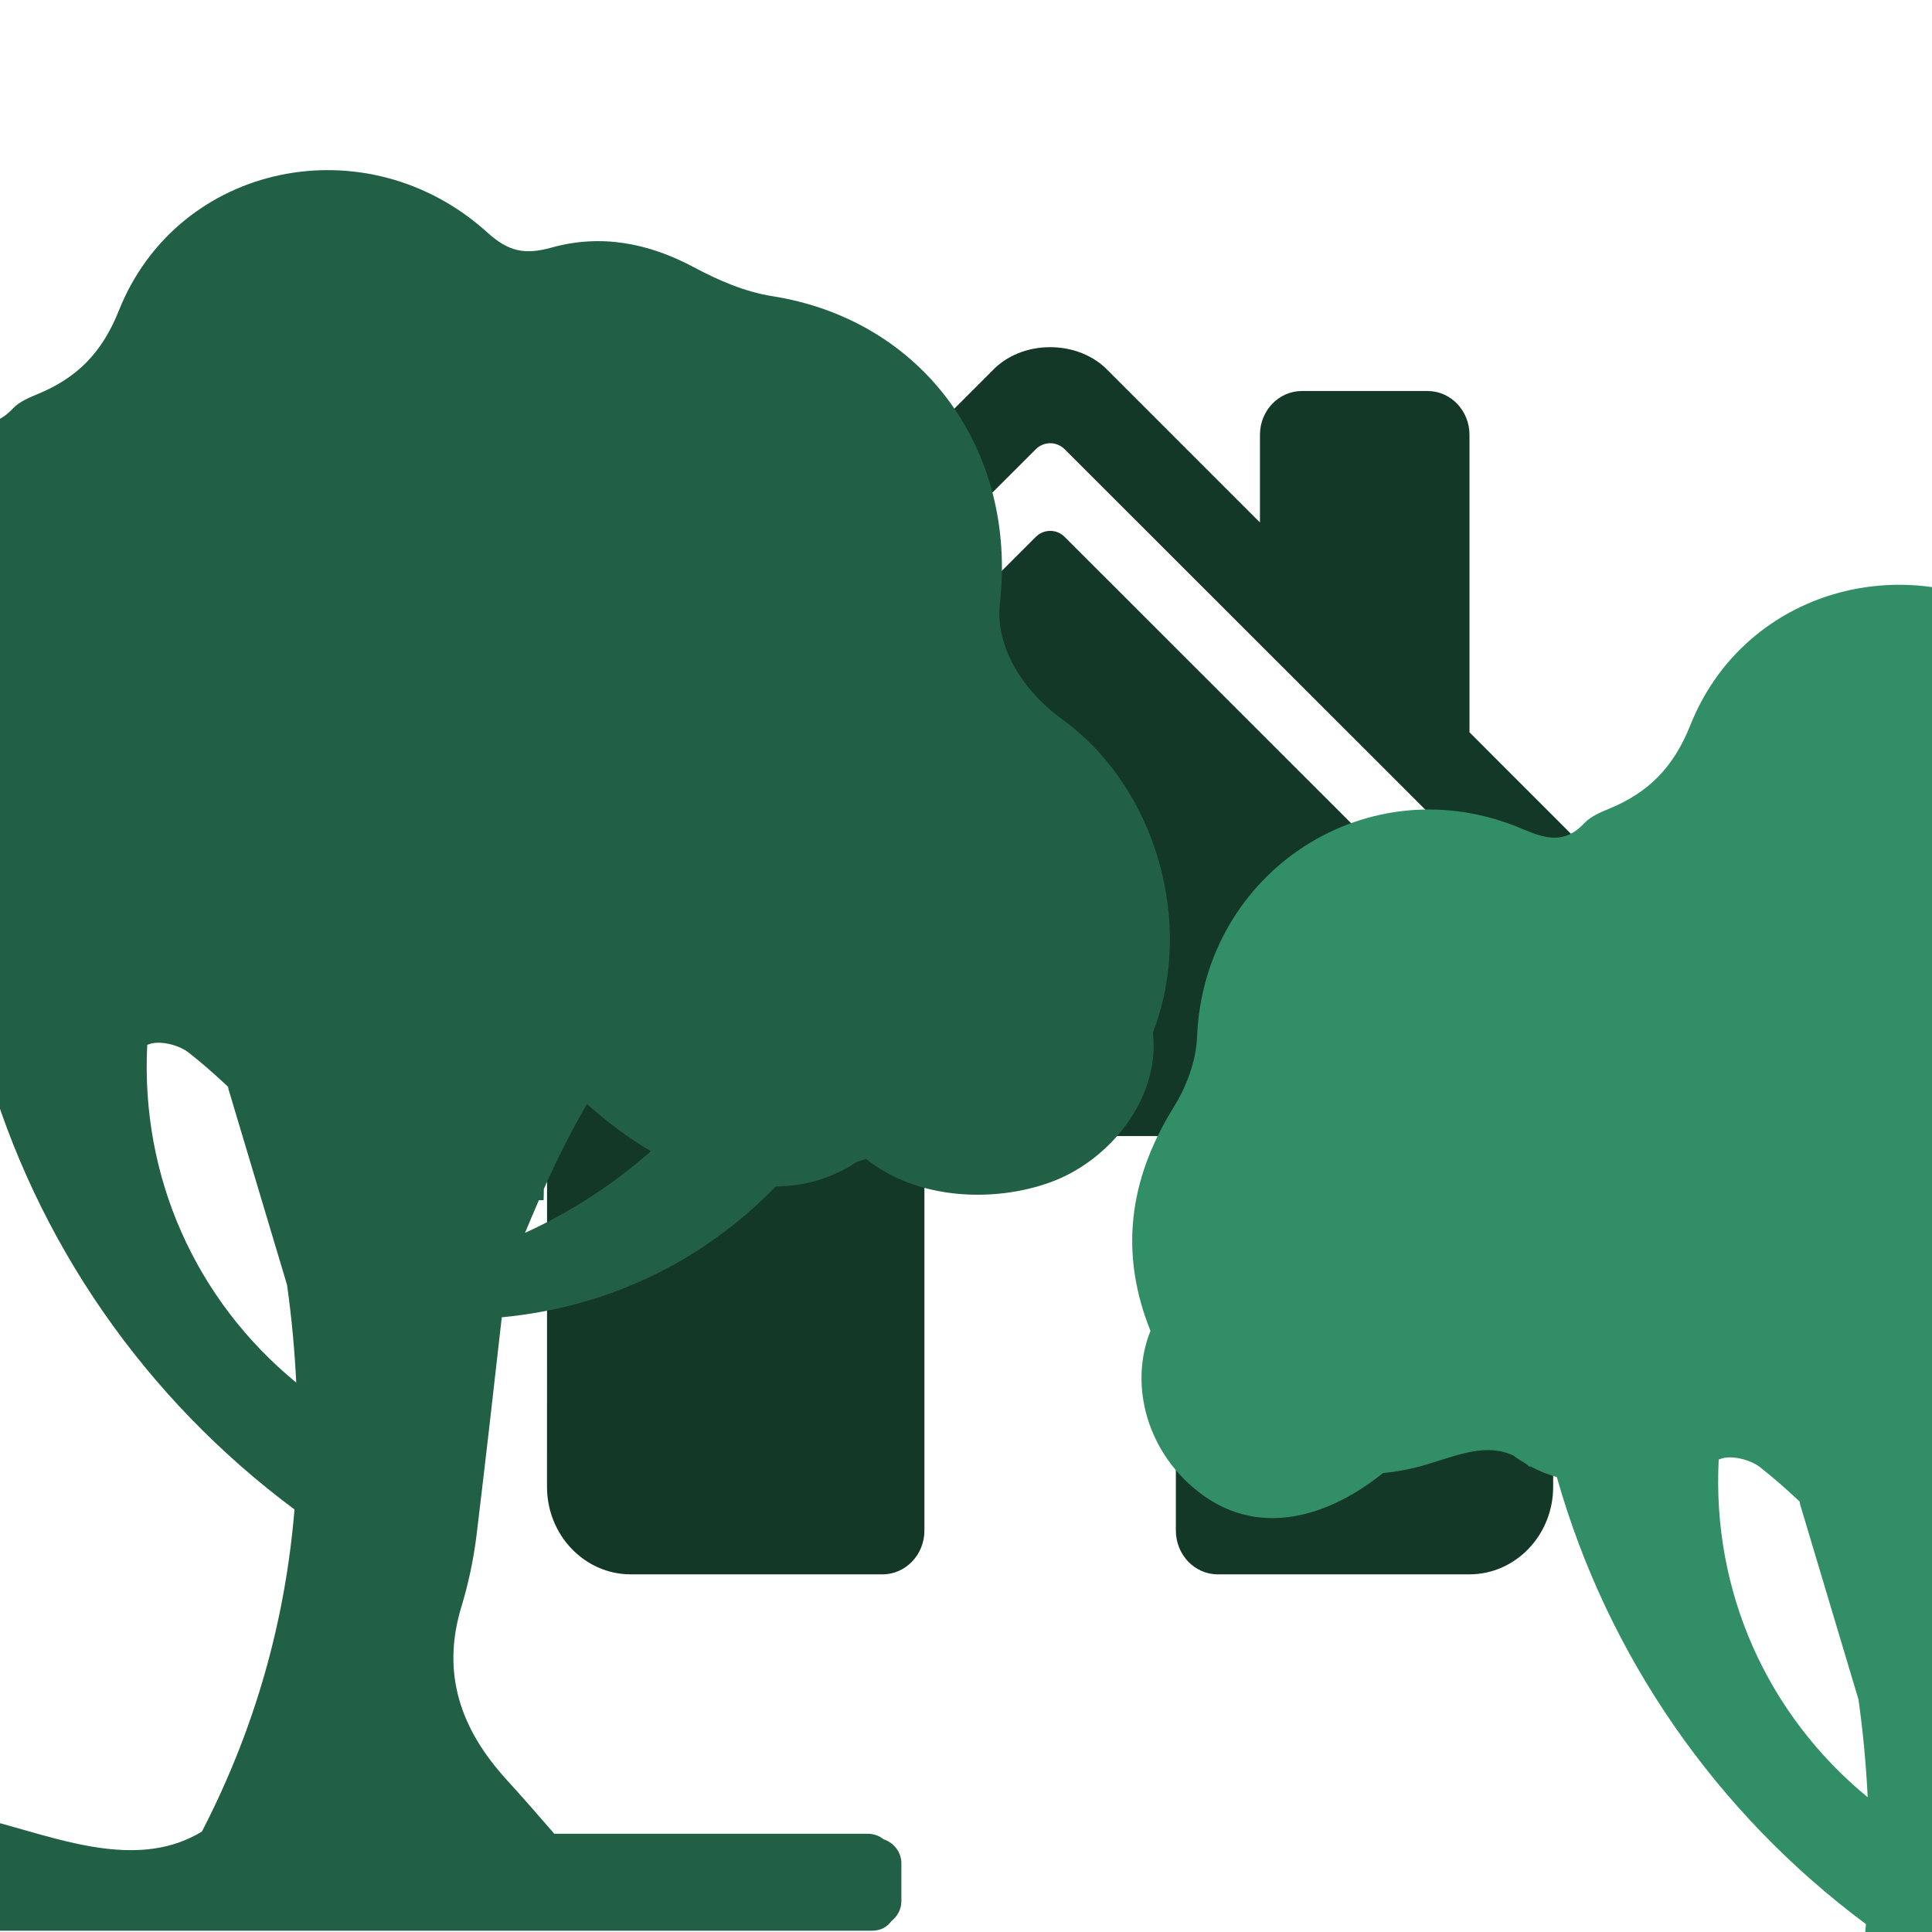
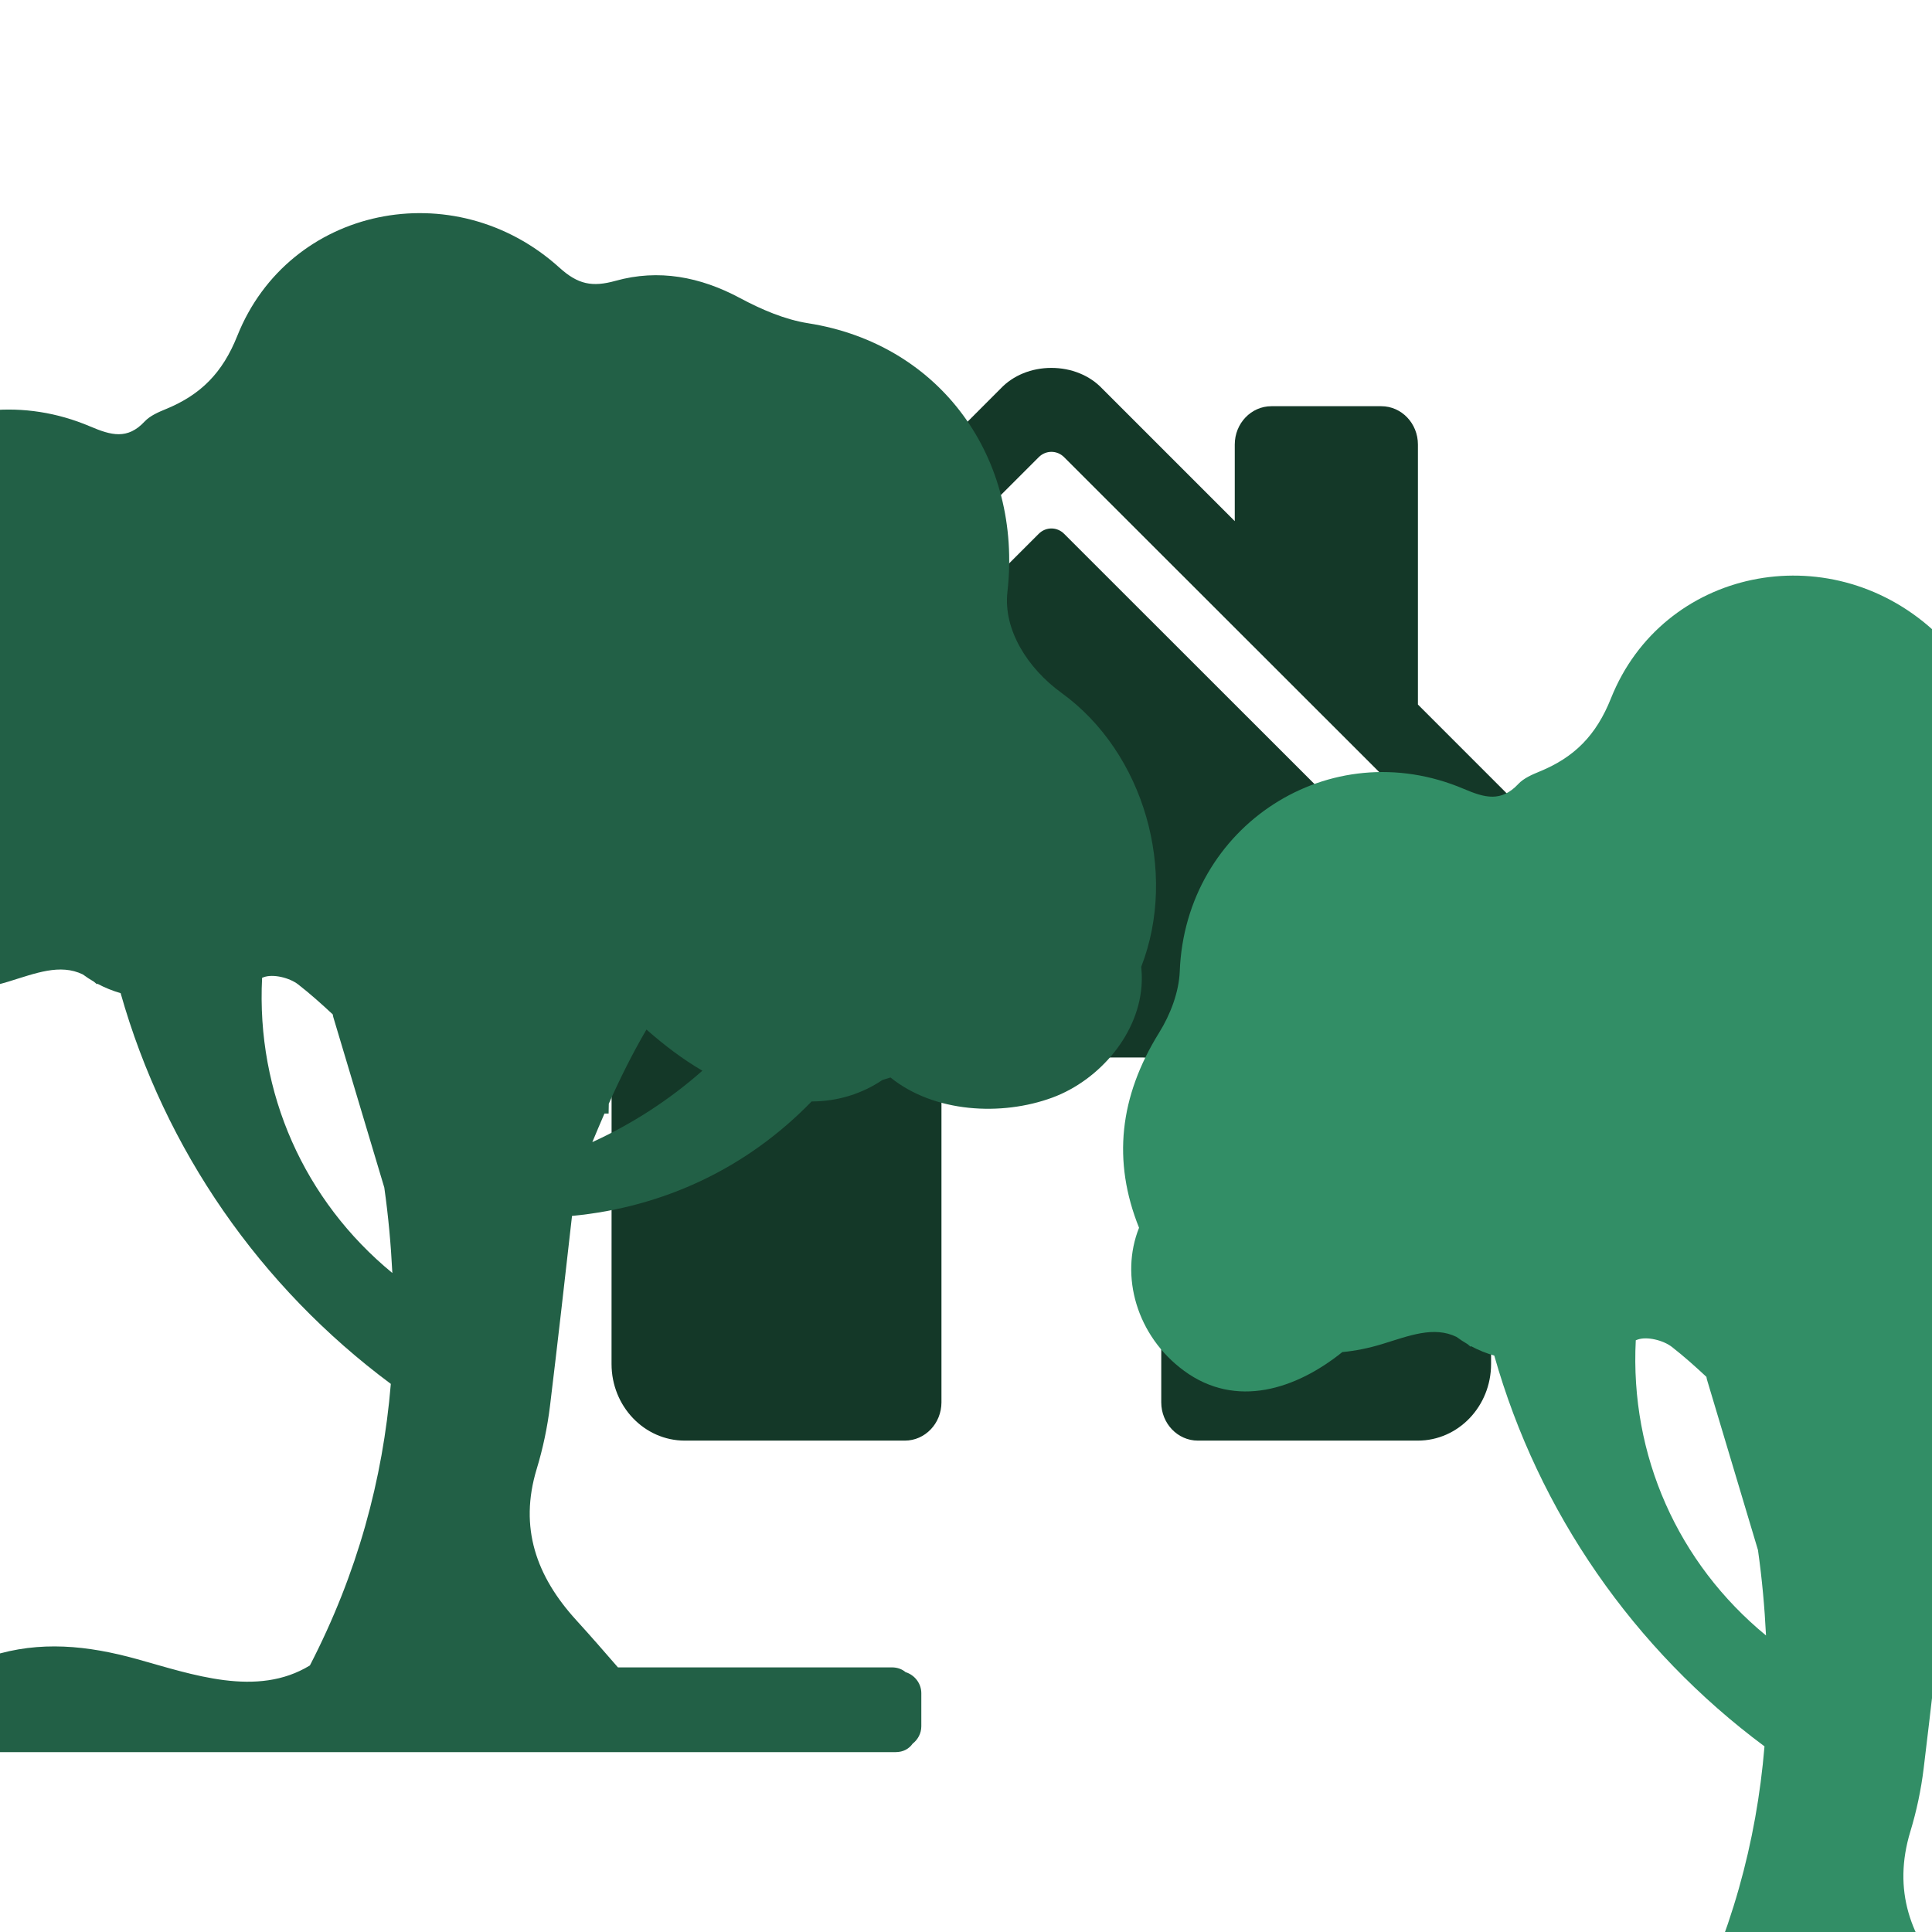
<svg xmlns="http://www.w3.org/2000/svg" xmlns:xlink="http://www.w3.org/1999/xlink" width="108" height="108" viewBox="0 0 108 108" version="1.1" id="svg3751">
  <defs id="defs3755">
    <clipPath clipPathUnits="userSpaceOnUse" id="clipPath4580">
-       <use x="0" y="0" xlink:href="#g4576" id="use4582" width="100%" height="100%" transform="matrix(1.183382,0,0,1.131507,-283.5958,613.1258)" />
+       <use x="0" y="0" xlink:href="#g4576" id="use4582" width="100%" height="100%" transform="matrix(1.183382,0,0,1.131507,-296.0769,627.723)" />
    </clipPath>
  </defs>
-   <g style="fill:#143828;fill-opacity:1" id="g4576" transform="matrix(0.1464121,0,0,0.1531245,21.22186,14.50752)">
+   <g style="fill:#143828;fill-opacity:1" id="g4576" transform="matrix(0.1279844,0,0,0.133852,26.00737,16.2824)">
    <path d="m 261.56,101.28 a 8,8 0 0 0 -11.06,0 L 66.4,277.15 a 8,8 0 0 0 -2.47,5.79 L 63.9,448 a 32,32 0 0 0 32,32 H 192 a 16,16 0 0 0 16,-16 V 328 a 8,8 0 0 1 8,-8 h 80 a 8,8 0 0 1 8,8 v 136 a 16,16 0 0 0 16,16 h 96.06 a 32,32 0 0 0 32,-32 V 282.94 a 8,8 0 0 0 -2.47,-5.79 z" id="path3747" style="fill:#143828;fill-opacity:1" />
    <path d="m 490.91,244.15 -74.8,-71.56 V 64 a 16,16 0 0 0 -16,-16 h -48 a 16,16 0 0 0 -16,16 V 96 L 278.19,40.62 C 272.77,35.14 264.71,32 256,32 v 0 c -8.68,0 -16.72,3.14 -22.14,8.63 l -212.7,203.5 c -6.22,6 -7,15.87 -1.34,22.37 A 16,16 0 0 0 43,267.56 L 250.5,69.28 a 8,8 0 0 1 11.06,0 l 207.52,198.28 a 16,16 0 0 0 22.59,-0.44 c 6.14,-6.36 5.63,-16.86 -0.76,-22.97 z" id="path3749" style="fill:#143828;fill-opacity:1" />
  </g>
-   <g id="g4645" transform="matrix(0.1732614,0,0,0.1732614,59.05804,32.6904)" style="fill:#328e66;fill-opacity:1">
+   <g id="g4645" transform="matrix(0.1514544,0,0,0.1514544,59.08142,32.17674)" style="fill:#328e66;fill-opacity:1">
    <g id="g4588" style="fill:#328e66;fill-opacity:1">
      <g id="g4586" style="fill:#328e66;fill-opacity:1">
        <path id="path4584" d="m 508.752,177.104 c -12.55,-9.086 -21.587,-23.337 -20.004,-37.312 5.586,-49.327 -24.644,-91.457 -73.514,-99.144 -8.678,-1.367 -17.319,-5.092 -25.141,-9.282 -14.745,-7.902 -30.11,-10.812 -45.998,-6.381 -8.58,2.395 -13.859,1.326 -20.678,-4.847 -38.899,-35.219 -99.862,-22.632 -118.92,25.169 -5.471,13.729 -13.562,21.742 -26.247,26.965 -2.832,1.167 -5.94,2.484 -7.952,4.639 -6.332,6.781 -12.366,5.108 -20.037,1.845 C 100.74,57.663 47.41,92.371 45.346,146.044 c -0.293,7.666 -3.472,15.989 -7.584,22.599 -14.721,23.685 -17.324,47.446 -7.442,72.065 -7.116,17.776 -0.91,39.939 16.618,52.796 19.233,14.112 41.412,6.748 58.409,-6.912 4.811,-0.457 9.707,-1.432 14.705,-2.962 9.992,-3.064 19.013,-6.724 27.438,-2.644 1.334,0.991 2.705,1.872 4.096,2.685 0.372,0.31 0.743,0.6 1.114,0.946 0.049,-0.077 0.09,-0.139 0.139,-0.216 2.774,1.497 5.651,2.631 8.597,3.496 16.345,57.765 51.481,108.36 99.731,144.22 -2.941,35.333 -12.346,69.973 -29.87,103.918 -19.56,11.958 -43.423,3.309 -63.905,-2.362 -18.107,-5.015 -35.737,-6.862 -53.815,-1.094 -3.741,1.195 -5.483,4.153 -5.667,7.218 -0.024,0.086 -0.061,0.155 -0.082,0.244 -1.371,5.892 -2.742,11.783 -4.113,17.671 -1.281,5.512 2.689,9.286 6.993,10.028 0.673,0.172 1.387,0.29 2.179,0.29 h 334.561 c 2.934,0 5.019,-1.289 6.315,-3.117 1.926,-1.506 3.203,-3.814 3.203,-6.405 v -12.24 c 0,-3.623 -2.48,-6.724 -5.802,-7.76 -1.269,-1.069 -2.945,-1.759 -5.08,-1.759 h -101.09 c -5.022,-5.802 -10.135,-11.661 -15.414,-17.458 -14.688,-16.129 -21.167,-34.081 -14.565,-55.799 2.293,-7.544 3.945,-15.39 4.899,-23.219 2.819,-23.199 5.455,-46.508 8.128,-70.156 33.929,-3.231 64.61,-17.698 88.43,-42.244 9.882,-0.024 18.752,-2.954 26.148,-7.928 l 2.967,-0.922 c 16.12,13.008 40.987,14.35 59.771,7.414 17.405,-6.427 32.457,-23.836 32.983,-42.975 0.049,-1.792 -0.041,-3.566 -0.196,-5.325 13.55,-34.896 1.159,-78.91 -29.393,-101.033 z M 213.658,282.23 c 0.192,-0.073 0.351,-0.131 0.542,-0.204 3.505,-1.334 9.613,0.196 12.767,2.647 4.447,3.46 8.653,7.23 12.766,11.065 0.082,0.326 0.086,0.628 0.188,0.963 6.279,20.983 12.559,41.971 18.837,62.954 1.498,10.576 2.452,21.082 2.97,31.534 C 229.24,364.475 211.467,324.81 213.658,282.23 Z m 121.883,60.65 c 1.469,-3.518 2.941,-7.034 4.472,-10.535 0.51,0 1.024,0 1.534,-0.004 0,-1.212 0.028,-2.428 0.069,-3.647 4.19,-9.396 8.768,-18.584 13.908,-27.364 6.549,5.773 13.37,10.959 20.637,15.189 -12.166,10.754 -25.806,19.584 -40.62,26.361 z" style="fill:#328e66;fill-opacity:1" />
      </g>
    </g>
    <g id="g4590" style="fill:#328e66;fill-opacity:1" />
    <g id="g4592" style="fill:#328e66;fill-opacity:1" />
    <g id="g4594" style="fill:#328e66;fill-opacity:1" />
    <g id="g4596" style="fill:#328e66;fill-opacity:1" />
    <g id="g4598" style="fill:#328e66;fill-opacity:1" />
    <g id="g4600" style="fill:#328e66;fill-opacity:1" />
    <g id="g4602" style="fill:#328e66;fill-opacity:1" />
    <g id="g4604" style="fill:#328e66;fill-opacity:1" />
    <g id="g4606" style="fill:#328e66;fill-opacity:1" />
    <g id="g4608" style="fill:#328e66;fill-opacity:1" />
    <g id="g4610" style="fill:#328e66;fill-opacity:1" />
    <g id="g4612" style="fill:#328e66;fill-opacity:1" />
    <g id="g4614" style="fill:#328e66;fill-opacity:1" />
    <g id="g4616" style="fill:#328e66;fill-opacity:1" />
    <g id="g4618" style="fill:#328e66;fill-opacity:1" />
  </g>
-   <g id="g4645-3" transform="matrix(0.1732614,0,0,0.1732614,-28.78725,9.510862)" style="fill:#226046;fill-opacity:1">
+   <g id="g4645-3" transform="matrix(0.1514544,0,0,0.1514544,-17.7075,11.91462)" style="fill:#226046;fill-opacity:1">
    <g id="g4588-3" style="fill:#226046;fill-opacity:1">
      <g id="g4586-4" style="fill:#226046;fill-opacity:1">
        <path id="path4584-6" d="m 508.752,177.104 c -12.55,-9.086 -21.587,-23.337 -20.004,-37.312 5.586,-49.327 -24.644,-91.457 -73.514,-99.144 -8.678,-1.367 -17.319,-5.092 -25.141,-9.282 -14.745,-7.902 -30.11,-10.812 -45.998,-6.381 -8.58,2.395 -13.859,1.326 -20.678,-4.847 -38.899,-35.219 -99.862,-22.632 -118.92,25.169 -5.471,13.729 -13.562,21.742 -26.247,26.965 -2.832,1.167 -5.94,2.484 -7.952,4.639 -6.332,6.781 -12.366,5.108 -20.037,1.845 C 100.74,57.663 47.41,92.371 45.346,146.044 c -0.293,7.666 -3.472,15.989 -7.584,22.599 -14.721,23.685 -17.324,47.446 -7.442,72.065 -7.116,17.776 -0.91,39.939 16.618,52.796 19.233,14.112 41.412,6.748 58.409,-6.912 4.811,-0.457 9.707,-1.432 14.705,-2.962 9.992,-3.064 19.013,-6.724 27.438,-2.644 1.334,0.991 2.705,1.872 4.096,2.685 0.372,0.31 0.743,0.6 1.114,0.946 0.049,-0.077 0.09,-0.139 0.139,-0.216 2.774,1.497 5.651,2.631 8.597,3.496 16.345,57.765 51.481,108.36 99.731,144.22 -2.941,35.333 -12.346,69.973 -29.87,103.918 -19.56,11.958 -43.423,3.309 -63.905,-2.362 -18.107,-5.015 -35.737,-6.862 -53.815,-1.094 -3.741,1.195 -5.483,4.153 -5.667,7.218 -0.024,0.086 -0.061,0.155 -0.082,0.244 -1.371,5.892 -2.742,11.783 -4.113,17.671 -1.281,5.512 2.689,9.286 6.993,10.028 0.673,0.172 1.387,0.29 2.179,0.29 h 334.561 c 2.934,0 5.019,-1.289 6.315,-3.117 1.926,-1.506 3.203,-3.814 3.203,-6.405 v -12.24 c 0,-3.623 -2.48,-6.724 -5.802,-7.76 -1.269,-1.069 -2.945,-1.759 -5.08,-1.759 h -101.09 c -5.022,-5.802 -10.135,-11.661 -15.414,-17.458 -14.688,-16.129 -21.167,-34.081 -14.565,-55.799 2.293,-7.544 3.945,-15.39 4.899,-23.219 2.819,-23.199 5.455,-46.508 8.128,-70.156 33.929,-3.231 64.61,-17.698 88.43,-42.244 9.882,-0.024 18.752,-2.954 26.148,-7.928 l 2.967,-0.922 c 16.12,13.008 40.987,14.35 59.771,7.414 17.405,-6.427 32.457,-23.836 32.983,-42.975 0.049,-1.792 -0.041,-3.566 -0.196,-5.325 13.55,-34.896 1.159,-78.91 -29.393,-101.033 z M 213.658,282.23 c 0.192,-0.073 0.351,-0.131 0.542,-0.204 3.505,-1.334 9.613,0.196 12.767,2.647 4.447,3.46 8.653,7.23 12.766,11.065 0.082,0.326 0.086,0.628 0.188,0.963 6.279,20.983 12.559,41.971 18.837,62.954 1.498,10.576 2.452,21.082 2.97,31.534 C 229.24,364.475 211.467,324.81 213.658,282.23 Z m 121.883,60.65 c 1.469,-3.518 2.941,-7.034 4.472,-10.535 0.51,0 1.024,0 1.534,-0.004 0,-1.212 0.028,-2.428 0.069,-3.647 4.19,-9.396 8.768,-18.584 13.908,-27.364 6.549,5.773 13.37,10.959 20.637,15.189 -12.166,10.754 -25.806,19.584 -40.62,26.361 z" style="fill:#226046;fill-opacity:1" />
      </g>
    </g>
    <g id="g4590-9" style="fill:#226046;fill-opacity:1" />
    <g id="g4592-9" style="fill:#226046;fill-opacity:1" />
    <g id="g4594-2" style="fill:#226046;fill-opacity:1" />
    <g id="g4596-9" style="fill:#226046;fill-opacity:1" />
    <g id="g4598-2" style="fill:#226046;fill-opacity:1" />
    <g id="g4600-5" style="fill:#226046;fill-opacity:1" />
    <g id="g4602-6" style="fill:#226046;fill-opacity:1" />
    <g id="g4604-3" style="fill:#226046;fill-opacity:1" />
    <g id="g4606-3" style="fill:#226046;fill-opacity:1" />
    <g id="g4608-3" style="fill:#226046;fill-opacity:1" />
    <g id="g4610-5" style="fill:#226046;fill-opacity:1" />
    <g id="g4612-3" style="fill:#226046;fill-opacity:1" />
    <g id="g4614-1" style="fill:#226046;fill-opacity:1" />
    <g id="g4616-6" style="fill:#226046;fill-opacity:1" />
    <g id="g4618-8" style="fill:#226046;fill-opacity:1" />
  </g>
</svg>
